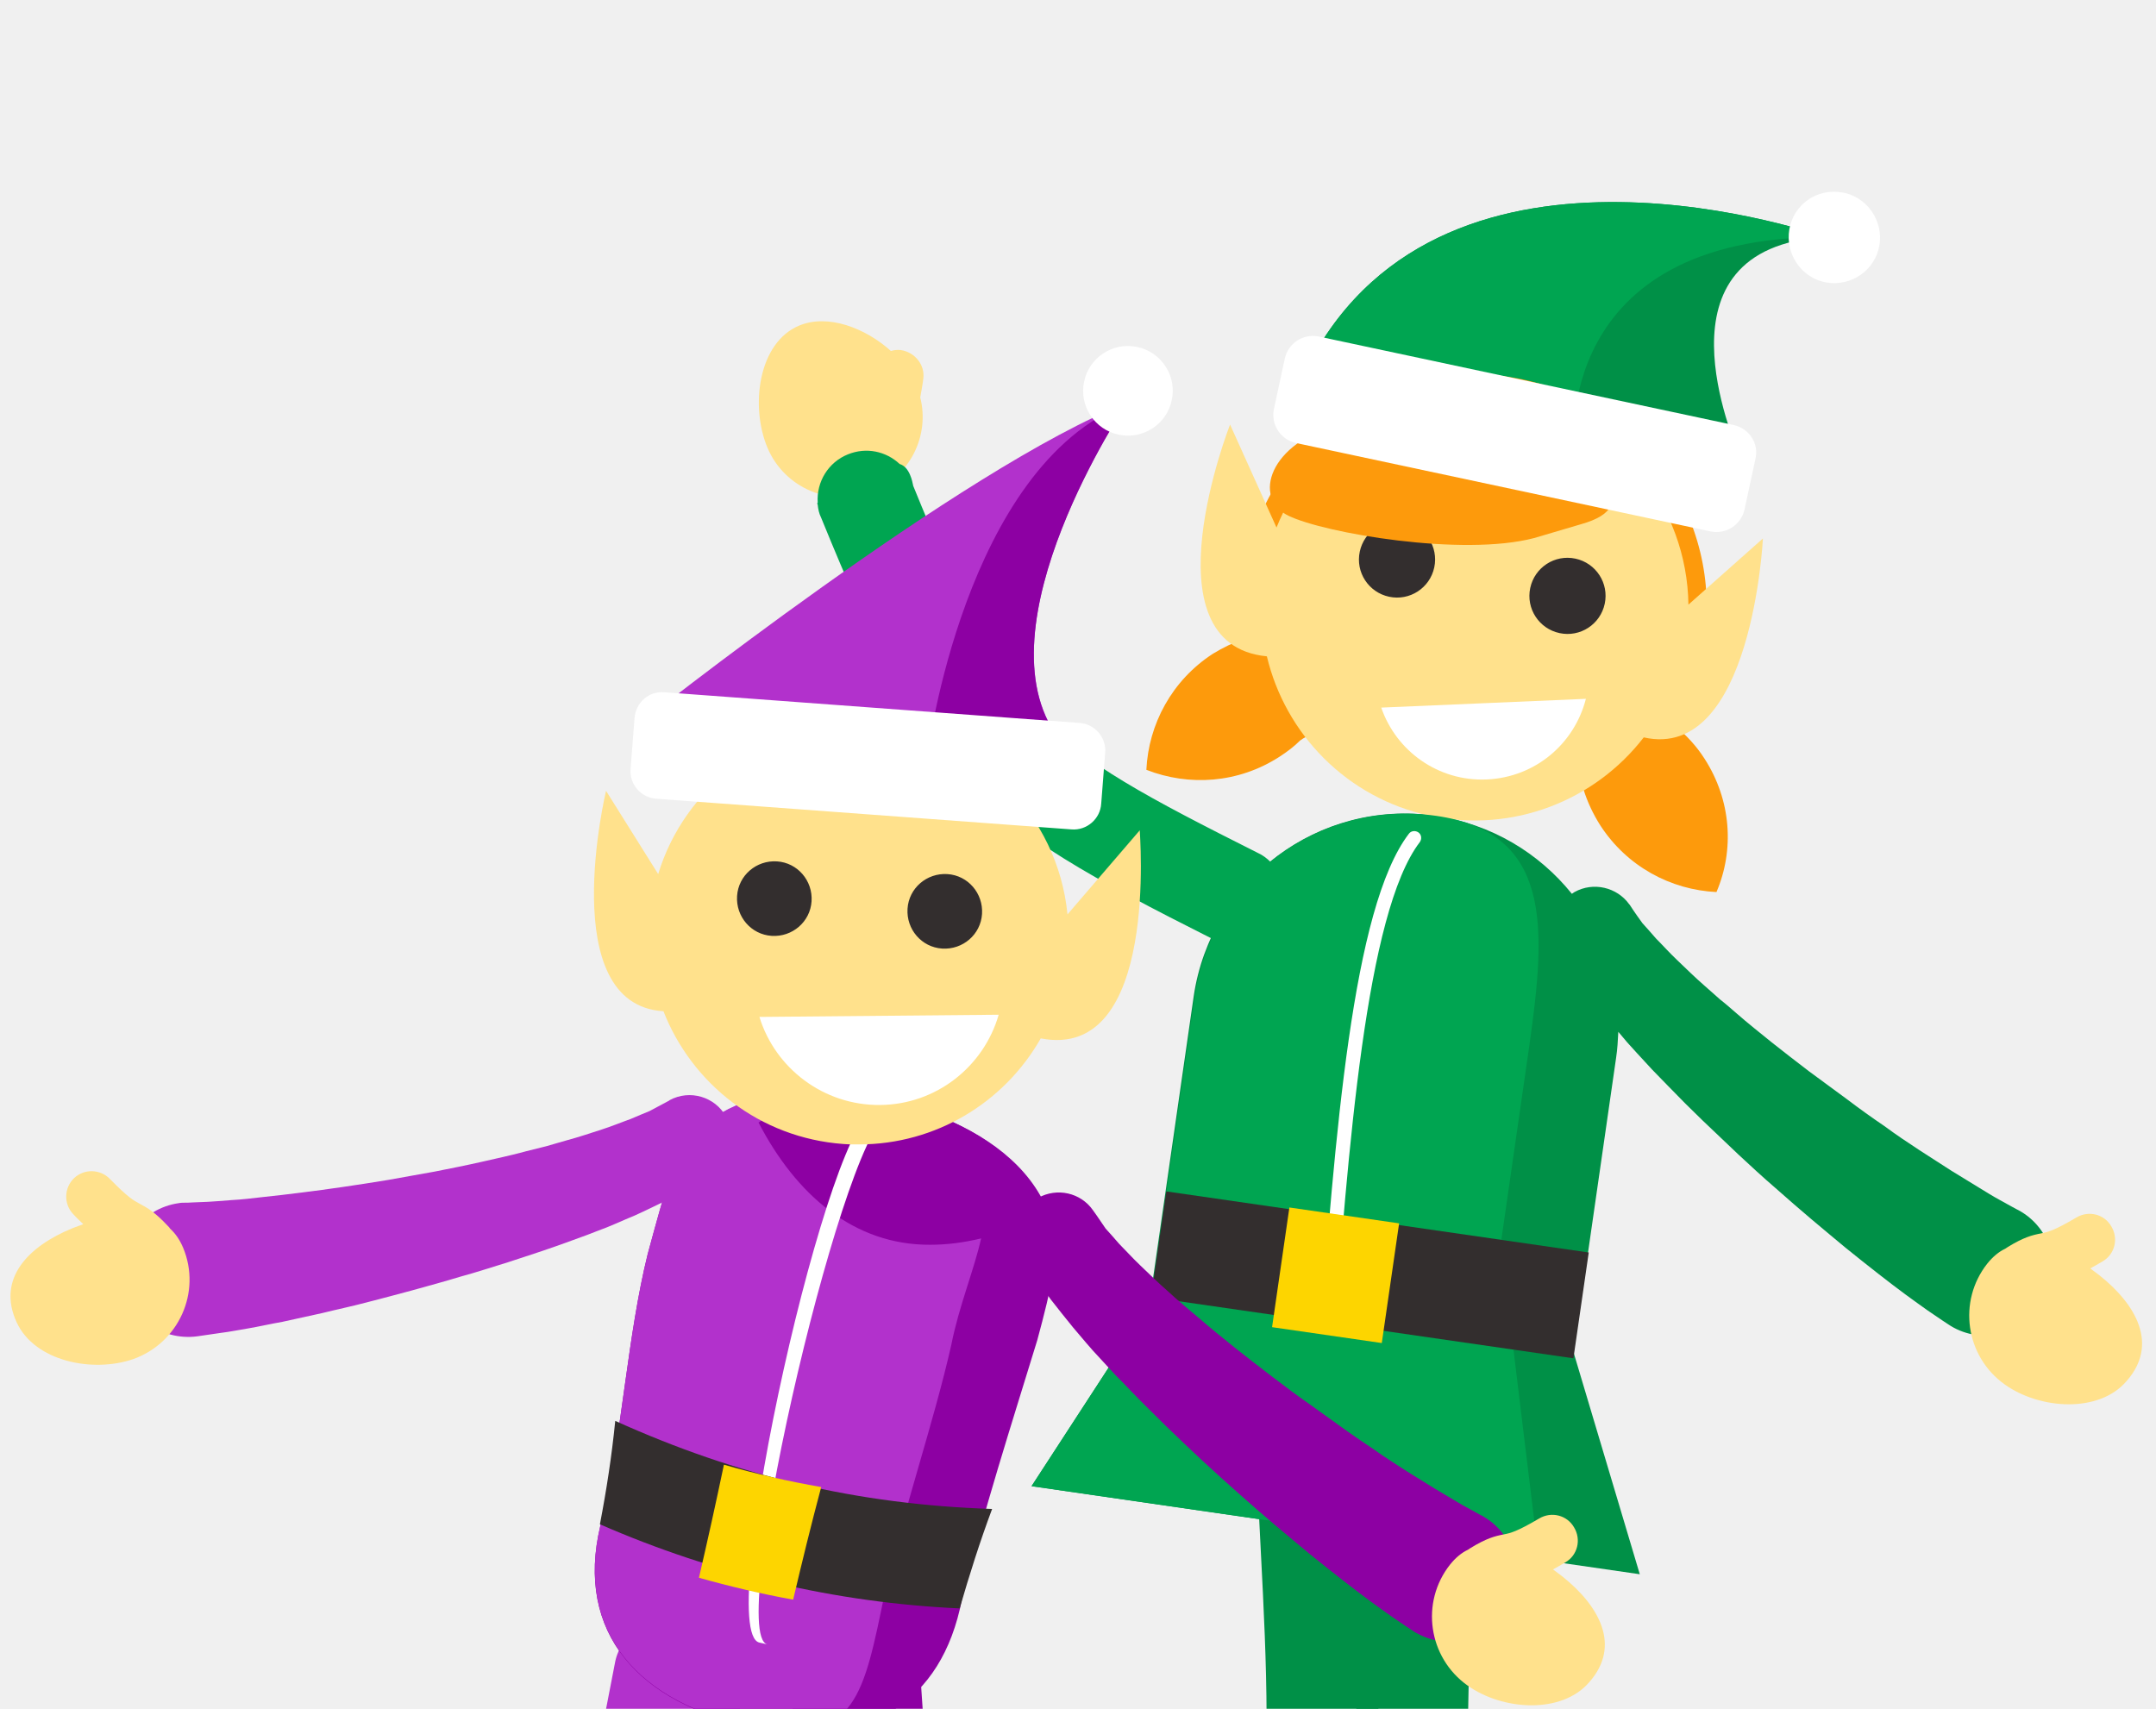
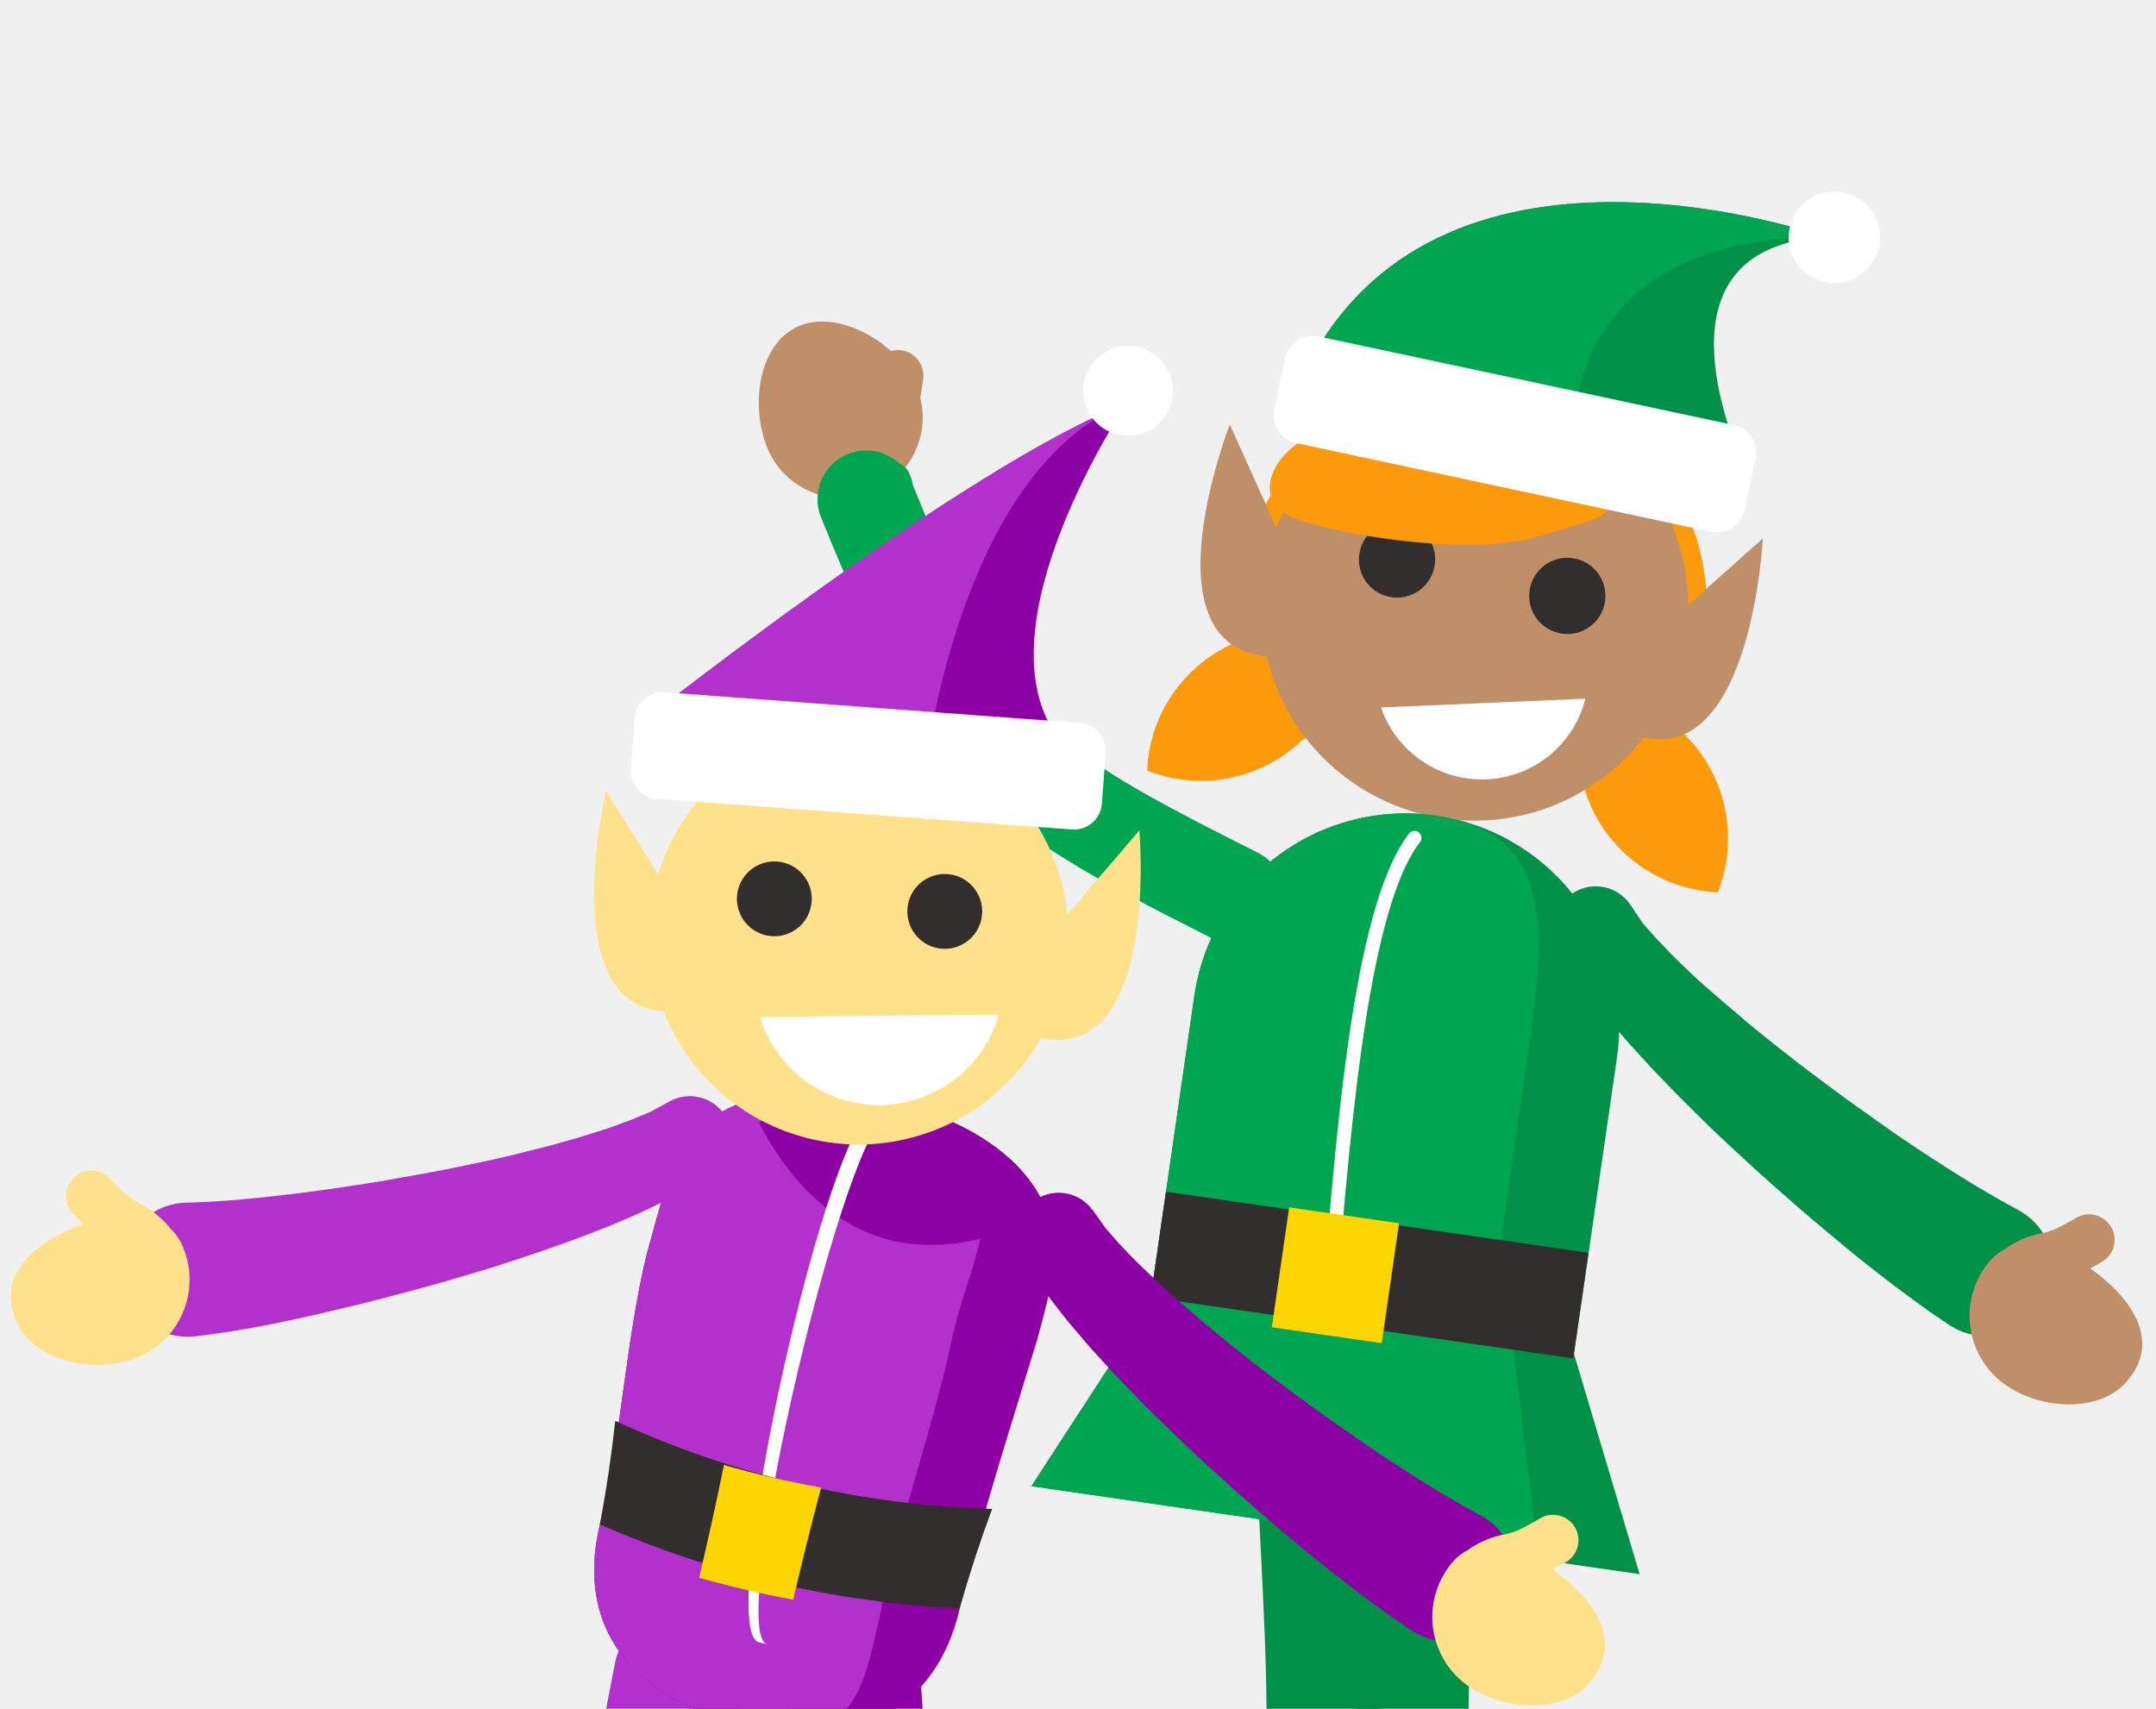
- <svg xmlns="http://www.w3.org/2000/svg" xmlns:xlink="http://www.w3.org/1999/xlink" viewBox="0 0 492 390">
-   <style>.st0{fill:#fff}.st1{fill:url(#SVGID_1_)}.st2{clip-path:url(#SVGID_3_)}.st3{fill:#223393}.st4{opacity:.1;fill:#fff}.st5{fill:#0e2185}.st6{fill:#a6a8ab}.st7{fill:#424242}.st8{fill:url(#SVGID_4_)}.st10,.st8,.st9{opacity:.5}.st9{fill:url(#SVGID_5_)}.st10{fill:url(#SVGID_6_)}.st11,.st12{opacity:.5;fill:url(#SVGID_7_)}.st12{fill:url(#SVGID_8_)}.st13,.st14{opacity:.5;fill:url(#SVGID_9_)}.st14{fill:url(#SVGID_10_)}.st15,.st16{opacity:.5;fill:url(#SVGID_11_)}.st16{fill:url(#SVGID_12_)}.st17{fill:#34439c}.st18{fill:#4b58a7}.st19{fill:#009047}.st20{fill:#edf5f0}.st21{opacity:.2}.st21,.st22{fill:#332e2e}.st23{fill:#00a551}.st24{fill:#fdd500}.st25{fill:#ffe18c}.st26{opacity:.11}.st27{fill:#e0f4ea}.st28{fill:#fd9a0c}.st29{opacity:.4;clip-path:url(#SVGID_3_);fill:url(#SVGID_13_)}.st30{clip-path:url(#SVGID_15_)}.st31{fill:#eceff0}.st32{fill:#efce98}.st33{fill:#c489bc}.st34{fill:#d6b000}.st35{fill:#373b40}.st36{opacity:.77}.st37{fill:#fffbdb}.st38{fill:#b161a5}.st39{opacity:6e-2;fill:#332e2e}.st40{fill:#81c8fa}.st41{fill:#f9a823}.st42{opacity:.15;clip-path:url(#SVGID_17_)}.st43{opacity:.8}.st44{fill:#dff1fe}.st45{opacity:.36}.st46{opacity:.38}.st47{opacity:.39;fill:#ffff5c}.st48{opacity:.58;fill:#fff}.st49{fill:#664828}.st50{clip-path:url(#SVGID_19_)}.st51{opacity:.15;fill:#332e2e}.st52{clip-path:url(#SVGID_21_)}.st53{fill:#434343}.st54{fill:#231f20}.st55{fill:gray}.st56{fill:#ababab}.st57{fill:#80dccf}.st58{fill:#e76953}.st59{fill:#878787}.st60{fill:#f4af4d}.st61{fill:#9d9d9d}.st62{fill:#dc52ff}.st63{fill:#81d4fa}.st64{fill:#44b3e6}.st65{clip-path:url(#SVGID_21_);fill:#fff}.st66{clip-path:url(#SVGID_23_)}.st67{fill:#000034}.st68{fill:#1664a7}.st69{opacity:.25}.st70{fill:#063f80}.st71{fill:#8195ff}.st72{fill:#5771ff}.st73{fill:#902bb0}.st74{fill:#6f118c}.st75{fill:#d8fbff}.st76{opacity:.5}.st77{fill:none}.st78{fill:#252525}.st79{fill:#383838}.st80{opacity:.15;enable-background:new}.st81{fill:#262626}.st82{fill:#565656}.st83{opacity:.1;enable-background:new}.st84{fill:#fee900}.st85{clip-path:url(#SVGID_23_);fill:#231f20}.st86{clip-path:url(#SVGID_25_)}.st87,.st88,.st89{enable-background:new}.st87{fill:#332e2e;opacity:.2}.st88{opacity:.77}.st89{opacity:6e-2;fill:#332e2e}.st90{opacity:.15;clip-path:url(#SVGID_27_)}.st91{clip-path:url(#SVGID_29_)}.st92{clip-path:url(#SVGID_31_)}.st93{clip-path:url(#SVGID_33_)}.st94{opacity:.15;fill:#332e2e;enable-background:new}.st95{opacity:.2}.st96{fill:#8d00a3}.st97{fill:#b231cc}.st98{opacity:.4;clip-path:url(#SVGID_25_);fill:url(#SVGID_34_)}.st100,.st99{clip-path:url(#SVGID_36_)}.st100{fill:none}.st101{display:none}.st102{display:inline;fill:#00a551}</style>
-   <symbol id="New_Symbol_2" viewBox="-26.7 -12.9 54.1 25.7">
-     <path class="st0" d="M-12.6-12.9c-.8 0-1.5.3-2.1.9l-12 12 12 12c1.2 1.2 3.1 1.2 4.2 0 1.2-1.2 1.2-3.1 0-4.2L-18.3 0l7.7-7.7c1.2-1.2 1.2-3.1 0-4.2-.5-.7-1.3-1-2-1z" />
-     <linearGradient id="SVGID_1_" gradientUnits="userSpaceOnUse" x1="-20.465" y1="-.001" x2="27.317" y2="-.001">
-       <stop offset=".232" stop-color="#fff" />
-       <stop offset="1" stop-color="#fff" stop-opacity="0" />
-     </linearGradient>
-     <path class="st1" d="M27.3-3.5h-47.8v7h47.8z" />
-   </symbol>
-   <g id="Layer_1">
-     <g id="New_Symbol_1_">
-       <defs>
-         <path id="SVGID_35_" d="M0 0h492v390H0z" />
-       </defs>
-       <clipPath id="SVGID_3_">
-         <use xlink:href="#SVGID_35_" overflow="visible" />
-       </clipPath>
-       <g id="Layer_1_10_" class="st2">
-         <g id="New_Symbol_21_">
-           <path class="st25" d="M205.6 79.9c-.8-.1-1.6 0-2.3.2-5.9-5.3-14.4-8.5-20.9-5.8-9.4 3.9-11.2 18.4-7.3 27.8 3.9 9.4 14.7 13.9 24.1 10 8.5-3.5 13-12.7 10.8-21.4.2-1.2.5-2.6.7-4.3.4-3.1-1.9-6-5.1-6.5z" />
-           <path class="st19" d="M322.4 444.8c-6.8 0-12.5-5.4-12.8-12.2-.7-16.5-.4-30.9 0-46.2.3-15 .7-30.6 0-49.1-.2-7.1 5.3-13 12.3-13.2 7-.3 13 5.3 13.2 12.3.7 19.2.3 35.2 0 50.6-.3 14.8-.6 28.9 0 44.5.3 7-5.2 13-12.2 13.3h-.5z" />
-           <path class="st19" d="M460.6 276.2l-.4-.2s-1.5-.8-4-2.2c-1.3-.7-2.9-1.7-4.7-2.8-1.8-1.1-3.9-2.4-6.2-3.8-2.3-1.5-4.7-3-7.3-4.7-2.6-1.7-5.3-3.5-8-5.5-2.8-1.9-5.6-3.9-8.5-6.1-2.9-2.1-5.8-4.3-8.7-6.4-2.9-2.2-5.7-4.4-8.5-6.6-2.7-2.2-5.5-4.4-8-6.6-1.3-1.1-2.5-2.2-3.8-3.2-1.2-1.1-2.4-2.1-3.5-3.1-2.3-2-4.3-4-6.2-5.8-1.9-1.8-3.4-3.5-4.9-5-1.2-1.4-2.2-2.5-3.1-3.5-1.9-2.6-2.9-4.2-2.9-4.2l-.1-.1c-2.8-3.9-8.2-5.2-12.5-2.8-.2.1-.4.3-.6.4-7.5-9.3-18.3-15.9-31.1-17.8-26.6-3.9-51.3 14.6-55.2 41.2l-9.6 66.6c-3.9 26.6 14.6 51.3 41.2 55.2 26.6 3.9 51.3-14.6 55.2-41.2l9.6-66.6c.3-2 .4-3.9.5-5.9 1.3 1.6 2.7 3.2 4.2 4.8 1.1 1.2 2.3 2.5 3.5 3.8 1.2 1.2 2.4 2.5 3.7 3.8 2.5 2.6 5.1 5.2 7.8 7.8 2.7 2.6 5.5 5.2 8.2 7.8 2.8 2.6 5.6 5.2 8.4 7.6 2.8 2.5 5.6 4.9 8.3 7.2 2.7 2.3 5.4 4.5 7.9 6.6 2.6 2.1 5 4 7.3 5.8 2.3 1.8 4.4 3.4 6.3 4.8 1.9 1.4 3.6 2.6 5 3.6 2.9 2 4.6 3.1 4.6 3.1.4.3.8.5 1.3.8 7.4 4 16.7 1.3 20.8-6.1 4.2-7.4 1.4-16.7-6-20.7z" />
-           <path class="st25" d="M479 291c-.7-.5-1.3-1-2-1.5.9-.5 1.8-1 2.8-1.6 2.8-1.6 3.7-5.2 2-8-1.6-2.8-5.2-3.7-8-2-5.1 3-6.5 3.3-8 3.6-2.1.4-4 .9-7.6 3.1-.2.1-.4.3-.6.4-1.5.7-2.9 1.9-4.1 3.4-6.8 8.6-5 21.2 4 27.6 8 5.7 21.5 6.6 27.8-.8 7.3-8.3 2.3-17.4-6.3-24.2z" />
-           <path class="st19" d="M396.3 102.9c.2-1.4-20.7-46.3 20.2-48.8 0 0-86.2-30.8-117.6 28.6l97.4 20.2" />
-           <path class="st23" d="M359 102.9c.2-1.4-4.5-48.8 57.5-48.8 0 0-86.2-30.8-117.6 28.6l97.4 20.2" />
-           <path class="st0" d="M408.2 53.4c-.4 5.7 3.9 10.8 9.6 11.2 5.8.4 10.8-3.9 11.2-9.6.4-5.7-3.9-10.8-9.6-11.2-5.8-.5-10.8 3.8-11.2 9.6z" />
-           <path class="st28" d="M389 173.2c-1.9-3-4.3-5.5-6.9-7.7 2.8-4.8 5-10.1 6.2-15.9 6.1-28.7-12.1-56.8-40.8-63-28.7-6.1-56.8 12.1-63 40.8-1.3 6.2-1.5 12.4-.7 18.4-2.4.9-4.7 2-7 3.4-9.4 6.1-14.7 16.1-15.2 26.5 9.7 3.8 21 3.1 30.4-3 1.7-1.1 3.3-2.3 4.7-3.7.4-.3.9-.6 1.3-.8 12.3-6.6 27.6-11.3 41.5-6.8 7.6 2.4 14.5 5.7 20.4 10.3.2 5.8 2 11.5 5.3 16.7 6.1 9.4 16.1 14.7 26.5 15.2 4.1-9.6 3.4-20.9-2.7-30.4z" />
-           <path class="st25" d="M402.3 122.9s-2.5 51-27.2 45.4c-11.1 14.4-29.8 21.9-48.8 17.9-19-4.1-33-18.7-37.2-36.4-28.1-2.7-8.4-52.9-8.4-52.9l10.6 23.5c7.4-18.5 25.4-30.6 45.2-30.6 3.4 0 6.8.4 10.2 1.1 22.7 4.9 38.3 24.8 38.6 47.1l17-15.1z" />
-           <path class="st0" d="M315.2 161.5c3.4 9.9 13 16.9 24.1 16.4s20-8.2 22.6-18.4l-46.7 2z" />
-           <path class="st25" d="M336.6 153.9l-7-1.5.6-10.4 10.1 2.2z" />
-           <path class="st22" d="M366.2 137.8c-1 4.7-5.6 7.7-10.3 6.7-4.7-1-7.7-5.6-6.7-10.3 1-4.7 5.6-7.7 10.3-6.7 4.7 1 7.7 5.6 6.7 10.3zm-38.9-8.3c-1 4.7-5.6 7.7-10.3 6.7-4.7-1-7.7-5.6-6.7-10.3 1-4.7 5.6-7.7 10.3-6.7 4.7 1 7.7 5.6 6.7 10.3z" />
-           <path class="st28" d="M353.2 101.9c-8.2-4-27.9-9.5-44.3-5.2l-3.1.1c-16.3 4.3-20 16.9-11.8 20.9s39.8 9.4 56.1 5.1l10.5-3.1c16.3-4.5.7-13.8-7.4-17.8z" />
-           <path class="st0" d="M400.6 104.7l-2.5 11.6c-.8 3.5-4.2 5.7-7.7 5l-94.7-20.2c-3.5-.8-5.7-4.2-5-7.7l2.5-11.6c.8-3.5 4.2-5.7 7.7-5L395.6 97c3.6.8 5.8 4.2 5 7.7" />
-           <path class="st19" d="M299.7 444.8c-.5 0-.9 0-1.4-.1-7-.8-12.1-7.1-11.3-14.1 3.1-28.3 2.1-49.8.7-76.9-.3-5.2-.5-10.6-.8-16.3-.3-7 5.1-13 12.2-13.3h.6c6.8 0 12.4 5.4 12.7 12.2.2 5.6.5 11 .8 16.2 1.4 27.2 2.5 50.7-.8 81-.8 6.5-6.3 11.3-12.7 11.3z" />
-           <path class="st23" d="M327.7 186.2c-14.1-2-27.6 2.2-37.8 10.5-.8-.8-1.7-1.5-2.8-2-50.3-25.3-56.8-30-78.7-83.8-.2-1-.8-4.3-3.1-5-3.1-2.9-7.6-3.9-11.8-2.2-4.5 1.8-7.2 6.3-6.9 11 0 .1-.1.1-.1.2 0 0 0 .1.1.3.1 1 .3 2 .8 3 24.5 60.1 34.1 68.3 89.1 96-1.9 4.1-3.2 8.6-3.9 13.3l-9.6 66.6c-3.9 26.6 14.6 51.3 41.2 55.2 26.6 3.9 31.3-17.5 35.2-44.1l9.6-66.6c3.8-26.8 5.3-48.6-21.3-52.4z" />
-           <path class="st0" d="M301.8 319.4h-.1c-.9-.1-1.5-.8-1.5-1.7l.7-8.8c3.8-50 7.7-101.7 20.6-118.6.5-.7 1.5-.8 2.2-.3.7.5.8 1.5.3 2.2-12.3 16.1-16.3 69.7-19.9 116.9l-.7 8.8c-.1.9-.8 1.5-1.6 1.5z" />
-           <path class="st19" d="M374.2 359.3l-138.8-20.1 28.8-44.3 94.9 13.8z" />
-           <path class="st23" d="M351.2 356l-115.8-16.8 28.8-44.3 81 11.7z" />
-           <path transform="rotate(-171.769 312.547 291.031)" class="st22" d="M263.8 278.9h97.4v24.4h-97.4z" />
-           <path transform="rotate(-171.769 304.765 291.08)" class="st24" d="M292.1 277.3h25.3v27.6h-25.3z" />
-           <path class="st96" d="M216.2 440.8c-.1-.6-.2-1.1-.3-1.7-1.4 0-6.2-54.1-6-62.1-1-6.2-13.8-8.9-20.3-7.1-6.5 1.8-11 8.3-9.8 14.5 6.3 31.8 9.3 48.6 10.5 55.4.1 1.4.4 2.9.9 4.3-.2.6-.2 1.3-.2 2 0 5.8 6 10.5 13.5 10.5s13.5-4.7 13.5-10.5c0-2-.7-3.8-1.8-5.3z" />
-           <path class="st97" d="M152.8 445.3c.1-.5.3-1.1.4-1.7-1.3-.5 14.7-52.5 17.9-59.8 1.4-6.2-9.4-13.4-16.1-14.3-6.7-.8-13.3 3.5-14.6 9.7-6.1 31.8-9.7 48.5-11.2 55.3-.5 1.4-.7 2.8-.8 4.4-.4.5-.7 1.1-1 1.7-2.2 5.4 1.6 12 8.5 14.8s14.3.7 16.5-4.6c.8-1.7.9-3.6.4-5.5z" />
-           <path class="st96" d="M236.7 305.9c-5.6 18.3-12.6 40-17.2 59.2-4.6 23.8-21.8 33.5-45.3 29.5-.7-.1-1.5-.2-2.2-.4-.7-.1-1.5-.3-2.3-.5-25.6-5.9-39.2-22.9-32.1-47.7 4.4-19.2 5.6-41.1 10.2-59.7 3.9-14.1 6.2-25.4 15.2-31.2 8.2-5.5 19.5-7 31.8-5.4 2.7.4 5.4.9 8.2 1.5 1 .2 1.9.5 2.8.7.4.1.7.2 1.1.3.2.1.4.1.6.2.1 0 .3.1.4.1 13.2 4 24 10.8 29.4 20.2.8 1.3 1.4 2.7 1.9 4.1 3 8.4.7 17.2-2.5 29.1z" />
-           <path class="st97" d="M201.9 363.6c-4.8 23.4-6.7 33.9-27.7 30.9-.7-.1-1.5-.2-2.2-.4-.7-.1-1.5-.3-2.3-.5-25.6-5.9-39.2-22.9-32.1-47.7 4.4-19.2 5.6-41.1 10.2-59.7 3.9-14.1 6.2-25.4 15.2-31.2 8.2-5.5 19.5-7 31.8-5.4 2.7.4 5.4.9 8.2 1.5 1 .2 1.9.5 2.8.7.4.1.7.2 1.1.3.2.1.4.1.6.2.1 0 .3.1.4.1 15.5 4.7 19.1 13.9 16.5 27.8-.1.8-.3 1.6-.5 2.4-1.5 6.9-5.1 15.6-6.8 24.3-4.1 18.1-10.9 37.6-15.2 56.7z" />
-           <path class="st96" d="M239 276.8c-1.1.6-2.2 1.1-3.3 1.6-4 1.9-8 3.3-12 4.3-3.8.9-7.6 1.4-11.4 1.4-17.5.1-30.7-11.5-39.2-27.9 5.9-3.9 13.2-6 21.4-6.6 2.7.4 5.4.9 8.2 1.5 1 .2 1.9.5 2.8.7.4.1.7.2 1.1.3.2.1.4.1.6.2.1 0 .3.1.4.1 13.2 4 24 10.8 29.4 20.2.8 1.3 1.4 2.7 2 4.2z" />
-           <path class="st0" d="M203.3 254.6c-9.3-2.3-37.9 118.3-28.2 120.7-.6-.1-1.2-.3-1.8-.4-10.7-2.4 16.6-123.7 26.8-121.4 1.6.3 1.5.7 3.2 1.1z" />
-           <path class="st22" d="M219 367.1c-28.4-1.3-56-7.8-82.1-19.2 1.5-7.8 2.7-15.6 3.5-23.6 27.9 12.6 55.3 19.1 86 20.1-2.8 7.5-5.2 15.1-7.4 22.7z" />
-           <path class="st24" d="M181 365.1c-7.2-1.3-14.4-3-21.5-5 2-8.6 3.9-17.2 5.7-25.8 7.3 2.1 14.7 3.8 22.2 5.1-2.3 8.6-4.4 17.2-6.4 25.7z" />
-           <path class="st97" d="M162.7 267.6s-1.5 1-4.2 2.9c-1.7 1-3.8 2.1-6.2 3.4-2.2 1-4.7 2.3-7.4 3.5-2.7 1.1-5.6 2.5-8.7 3.6-1.5.6-3.1 1.2-4.8 1.8-1.6.6-3.3 1.2-5 1.8-3.4 1.2-6.9 2.3-10.5 3.5-3.6 1.1-7.2 2.3-10.9 3.3-3.6 1.1-7.3 2.1-10.9 3.1-3.6 1-7.2 1.9-10.6 2.8-3.4.9-6.8 1.6-10 2.4-3.2.7-6.3 1.4-9.1 2-2.9.5-5.4 1.1-7.8 1.5-2.4.4-4.4.8-6.1 1-3.5.5-5.5.8-5.5.8-8.4 1.1-16.1-4.7-17.3-13.1-1.1-8.4 4.7-16.1 13.1-17.3.5-.1 1-.1 1.5-.1h.5s1.7-.1 4.6-.2c1.5-.1 3.3-.2 5.5-.4 2.1-.1 4.6-.4 7.2-.7 2.7-.3 5.6-.6 8.6-1 3.1-.4 6.3-.8 9.6-1.3s6.8-1 10.3-1.6c3.5-.6 7.1-1.3 10.6-1.9 3.5-.7 7.1-1.4 10.6-2.2 3.4-.8 6.9-1.5 10.1-2.4l4.8-1.2c1.5-.4 3-.9 4.5-1.3 3-.8 5.6-1.7 8.1-2.5s4.6-1.7 6.6-2.4c1.6-.7 3.1-1.3 4.3-1.8 2.8-1.5 4.5-2.4 4.5-2.4l.1-.1c4.6-2.5 10.4-.8 12.9 3.8 2.4 4.6 1 9.9-3 12.7zm-16.8-102.4S220 106.4 257.1 92c0 0-34.3 51-15.6 76.4l-95.6-3.2" />
-           <path class="st96" d="M211.7 172.1s8.4-65.6 45.4-80c0 0-34.3 51-15.6 76.4l-29.8 3.6z" />
-           <path class="st25" d="M237.5 237c-8.3 14.6-23.9 24.2-41.5 24.2-1.2 0-2.4 0-3.6-.1-19-1.4-34.5-13.7-41-30.3-24.8-1.5-13.1-50.3-13.1-50.3l11.9 19c6-19.8 24.5-33.9 45.7-33.9 1.2 0 2.4 0 3.6.1 23.6 1.7 41.9 20.3 44.1 43l16.5-19.2c-.1 0 4.6 52.8-22.6 47.5z" />
-           <path class="st0" d="M227.9 231.6c-3.4 11.8-14.2 20.5-27.1 20.6s-23.9-8.4-27.5-20.1l54.6-.5z" />
-           <path class="st22" d="M168.2 204.5c-.3 4.7 3.2 8.8 7.9 9.1 4.7.3 8.8-3.2 9.1-7.9.3-4.7-3.2-8.8-7.9-9.1-4.7-.3-8.8 3.2-9.1 7.9zm38.9 2.9c-.3 4.7 3.2 8.8 7.9 9.1 4.7.3 8.8-3.2 9.1-7.9s-3.2-8.8-7.9-9.1c-4.7-.3-8.8 3.2-9.1 7.9z" />
-           <path class="st0" d="M144.8 163.9l-.9 11.6c-.3 3.5 2.4 6.6 5.9 6.8l94.7 7c3.5.3 6.6-2.4 6.8-5.9l.9-11.6c.3-3.5-2.4-6.6-5.9-6.8l-94.7-7c-3.5-.3-6.5 2.3-6.8 5.9m102.6-76.8c-1.2 5.5 2.4 11 7.9 12.1 5.5 1.2 11-2.4 12.1-7.9 1.2-5.5-2.4-11-7.9-12.1-5.5-1.2-11 2.4-12.1 7.9z" />
-           <path class="st96" d="M249.4 276.2s1.1 1.5 2.9 4.2c.9 1 1.9 2.1 3.1 3.5 1.5 1.5 3 3.2 4.9 5 1.9 1.8 3.9 3.8 6.2 5.8 1.1 1 2.3 2.1 3.5 3.1 1.2 1 2.5 2.1 3.8 3.2 2.5 2.2 5.3 4.4 8 6.6 2.8 2.2 5.6 4.4 8.5 6.6 2.9 2.2 5.8 4.4 8.7 6.4 2.9 2.1 5.7 4.1 8.5 6.1s5.5 3.7 8 5.5c2.6 1.7 5 3.3 7.3 4.7 2.3 1.4 4.3 2.7 6.2 3.8 1.8 1.1 3.4 2 4.7 2.8 2.6 1.4 4 2.2 4 2.2l.4.2c7.4 4 10.2 13.3 6.1 20.8s-13.3 10.2-20.8 6.1c-.4-.2-.9-.5-1.3-.8 0 0-1.7-1.1-4.6-3.1-1.4-1-3.1-2.2-5-3.6s-4-3-6.3-4.8c-2.3-1.8-4.7-3.7-7.3-5.8-2.5-2.1-5.2-4.3-7.9-6.6s-5.5-4.7-8.3-7.2c-2.8-2.5-5.6-5-8.4-7.6-2.8-2.6-5.5-5.2-8.2-7.8-2.7-2.7-5.3-5.2-7.8-7.8-1.2-1.3-2.5-2.6-3.7-3.8-1.2-1.3-2.3-2.5-3.5-3.8-2.3-2.4-4.3-4.9-6.2-7.1-1.9-2.3-3.6-4.5-5.1-6.4-1.6-2.2-2.9-4.2-4-5.8-1.6-2.8-2.5-4.4-2.5-4.4-2.6-4.6-1-10.4 3.6-13 4.3-2.4 9.7-1.2 12.5 2.8z" />
-           <path class="st25" d="M356.4 359.7c-.7-.5-1.3-1-2-1.5.9-.5 1.8-1 2.8-1.6 2.8-1.6 3.7-5.2 2-8-1.6-2.8-5.2-3.7-8-2-5.1 3-6.5 3.3-8 3.6-2.1.4-4 .9-7.6 3.1-.2.1-.4.3-.6.4-1.5.7-2.9 1.9-4.1 3.4-6.8 8.6-5 21.2 4 27.6 8 5.7 21.5 6.6 27.8-.8 7.3-8.3 2.3-17.4-6.3-24.2zM41.8 284.8c-.8-1.9-1.8-3.3-3-4.4-.1-.2-.3-.4-.5-.6-2.9-3.1-4.6-4.1-6.5-5.1-1.3-.7-2.6-1.4-6.7-5.6-2.2-2.3-5.9-2.4-8.2-.2-2.3 2.2-2.4 5.9-.2 8.2.8.9 1.6 1.6 2.3 2.3l-2.4.9C6.5 284.4-.8 291.8 3.8 301.8c4.1 8.9 17.3 11.6 26.6 8.4 10.4-3.7 15.6-15.3 11.4-25.4z" />
+ <svg xmlns="http://www.w3.org/2000/svg" viewBox="0 0 492 390">
+   <defs>
+     <style>.cls-1{fill:none;}.cls-2{clip-path:url(#clip-path);}.cls-3{fill:#be8f68;}.cls-4{fill:#009047;}.cls-5{fill:#00a551;}.cls-6{fill:#fff;}.cls-7{fill:#fd9a0c;}.cls-8{fill:#332e2e;}.cls-9{fill:#fdd500;}.cls-10{fill:#8d00a3;}.cls-11{fill:#b231cc;}.cls-12{fill:#ffe18c;}</style>
+     <clipPath id="clip-path">
+       <rect class="cls-1" width="492" height="390" />
+     </clipPath>
+   </defs>
+   <g id="Layer_1" data-name="Layer 1">
+     <g id="New_Symbol-3" data-name="New Symbol">
+       <g class="cls-2">
+         <g id="Layer_1-2" data-name="Layer 1">
+           <g id="New_Symbol-4" data-name="New Symbol">
+             <path class="cls-3" d="M205.64,79.95a5.84,5.84,0,0,0-2.33.18c-5.88-5.33-14.37-8.46-20.91-5.75-9.41,3.9-11.21,18.37-7.31,27.79A18.41,18.41,0,0,0,210,90.74c.23-1.22.45-2.62.67-4.27A5.81,5.81,0,0,0,205.64,79.95Z" />
+             <path class="cls-4" d="M322.4,444.79a12.77,12.77,0,0,1-12.75-12.24c-.68-16.47-.37-30.89,0-46.15.33-15,.67-30.61,0-49.14a12.77,12.77,0,0,1,25.53-.88c.66,19.25.31,35.17,0,50.57-.32,14.85-.63,28.87,0,44.54a12.77,12.77,0,0,1-12.23,13.29Z" />
+             <path class="cls-4" d="M460.6,276.19l-.39-.21-4-2.21c-1.3-.72-2.9-1.7-4.73-2.76s-3.9-2.41-6.16-3.8L438,262.49c-2.55-1.75-5.29-3.52-8-5.49s-5.64-3.95-8.51-6.05-5.77-4.26-8.66-6.43-5.71-4.42-8.5-6.62-5.49-4.4-8-6.6l-3.76-3.21L389,225c-2.32-2-4.28-4-6.2-5.83s-3.41-3.54-4.88-5q-1.75-2-3.06-3.49L372,206.43l-.1-.14a9.52,9.52,0,0,0-12.46-2.76c-.22.13-.43.27-.64.41a48.7,48.7,0,0,0-86.24,23.46L262.9,294a48.72,48.72,0,1,0,96.43,14L369,241.35a49.21,49.21,0,0,0,.48-5.85c1.33,1.56,2.71,3.18,4.21,4.77l3.45,3.77,3.68,3.81c2.48,2.62,5.14,5.16,7.8,7.82s5.45,5.23,8.24,7.82,5.59,5.15,8.4,7.61,5.58,4.9,8.29,7.21,5.39,4.5,7.91,6.61,5,4,7.26,5.79,4.38,3.39,6.32,4.8,3.6,2.65,5,3.65l4.62,3.14c.4.27.84.54,1.28.78a15.31,15.31,0,1,0,14.66-26.89Z" />
+             <path class="cls-3" d="M479,291c-.66-.52-1.34-1-2-1.51.86-.46,1.79-1,2.82-1.6a5.81,5.81,0,0,0-5.91-10c-5.05,3-6.53,3.29-8,3.58a21.46,21.46,0,0,0-7.65,3.09,5.91,5.91,0,0,0-.6.44,12.1,12.1,0,0,0-4.1,3.44,19.23,19.23,0,0,0,4,27.58c8,5.65,21.48,6.65,27.84-.8C492.62,306.88,487.56,297.76,479,291Z" />
+             <path class="cls-4" d="M396.29,102.92c.17-1.42-20.67-46.35,20.17-48.82,0,0-86.16-30.77-117.6,28.6l97.42,20.21" />
+             <path class="cls-5" d="M359,102.92c.17-1.42-4.54-48.82,57.5-48.82,0,0-86.16-30.77-117.6,28.6l97.42,20.21" />
+             <path class="cls-6" d="M408.2,53.39a10.44,10.44,0,1,0,11.2-9.62A10.44,10.44,0,0,0,408.2,53.39Z" />
+             <path class="cls-7" d="M389,173.25a33.27,33.27,0,0,0-6.87-7.68,53.05,53.05,0,1,0-98.21-19.7,33.31,33.31,0,0,0-22.15,30,33.32,33.32,0,0,0,35.1-6.69c.43-.28.86-.57,1.32-.81,12.3-6.58,27.57-11.26,41.55-6.85a65.77,65.77,0,0,1,20.43,10.27A33.31,33.31,0,0,0,392,203.66,33.33,33.33,0,0,0,389,173.25Z" />
+             <path class="cls-3" d="M402.27,122.91s-2.49,51-27.21,45.43a48.73,48.73,0,0,1-86-18.52c-28.06-2.66-8.42-52.92-8.42-52.92l10.62,23.54a48.73,48.73,0,0,1,94,17.62Z" />
+             <path class="cls-6" d="M315.16,161.47a24.34,24.34,0,0,0,46.63-2Z" />
+             <polygon class="cls-3" points="336.58 153.94 329.56 152.44 330.17 141.99 340.29 144.15 336.58 153.94" />
+             <path class="cls-8" d="M366.17,137.82a8.7,8.7,0,1,1-6.69-10.32A8.71,8.71,0,0,1,366.17,137.82Z" />
+             <path class="cls-8" d="M327.31,129.51a8.7,8.7,0,1,1-6.69-10.32A8.71,8.71,0,0,1,327.31,129.51Z" />
+             <path class="cls-7" d="M353.16,101.91c-8.19-4-27.92-9.53-44.26-5.18l-3.09.07c-16.33,4.35-20,16.88-11.81,20.85h0c8.19,4,39.78,9.41,56.12,5.06l10.47-3.15c16.33-4.35.76-13.68-7.43-17.65Z" />
+             <path class="cls-6" d="M400.63,104.73l-2.49,11.63a6.48,6.48,0,0,1-7.7,5l-94.67-20.23a6.48,6.48,0,0,1-5-7.7l2.49-11.63a6.48,6.48,0,0,1,7.7-5L395.65,97a6.48,6.48,0,0,1,5,7.7" />
+             <path class="cls-4" d="M299.68,444.79A12.79,12.79,0,0,1,287,430.61c3.13-28.3,2.07-49.75.71-76.91-.26-5.22-.53-10.63-.78-16.31a12.77,12.77,0,0,1,12.2-13.32h.57a12.77,12.77,0,0,1,12.75,12.21c.25,5.63.52,11,.77,16.17,1.35,27.18,2.52,50.66-.84,81A12.77,12.77,0,0,1,299.68,444.79Z" />
+             <path class="cls-5" d="M327.71,186.15a48.57,48.57,0,0,0-37.81,10.51,11.09,11.09,0,0,0-2.79-2c-50.26-25.29-56.81-30-78.75-83.84-.23-1-.81-4.27-3.14-5a11.08,11.08,0,0,0-18.64,8.78,1.69,1.69,0,0,0-.07.18l.1.3a11.05,11.05,0,0,0,.75,3c24.45,60.12,34.09,68.31,89.06,96a48.71,48.71,0,0,0-3.9,13.26L262.9,294a48.72,48.72,0,0,0,41.23,55.19c26.63,3.85,31.33-17.51,35.18-44.14l9.63-66.56C352.8,211.82,354.34,190,327.71,186.15Z" />
+             <path class="cls-6" d="M301.79,319.41h-.12a1.58,1.58,0,0,1-1.46-1.7l.67-8.75c3.8-50,7.73-101.71,20.57-118.58a1.59,1.59,0,1,1,2.52,1.92C311.7,208.4,307.63,261.95,304,309.19l-.67,8.76A1.59,1.59,0,0,1,301.79,319.41Z" />
+             <polygon class="cls-4" points="374.16 359.28 235.37 339.2 264.18 294.92 359.08 308.65 374.16 359.28" />
+             <polygon class="cls-5" points="351.15 355.95 235.37 339.2 264.18 294.92 345.22 306.65 351.15 355.95" />
+             <rect class="cls-8" x="300.37" y="242.32" width="24.35" height="97.43" transform="translate(-20.24 558.68) rotate(-81.77)" />
+             <rect class="cls-9" x="290.94" y="278.41" width="27.65" height="25.34" transform="translate(-26.96 551.02) rotate(-81.77)" />
+             <path class="cls-10" d="M216.16,440.8c-.08-.55-.17-1.11-.27-1.69-1.37,0-6.22-54.1-6-62.13-1-6.24-13.79-8.89-20.33-7.14s-11,8.25-9.81,14.51c6.34,31.79,9.31,48.62,10.49,55.41a13.42,13.42,0,0,0,.94,4.32,8.33,8.33,0,0,0-.25,2c0,5.81,6,10.52,13.51,10.52S218,451.88,218,446.07A8.76,8.76,0,0,0,216.16,440.8Z" />
+             <path class="cls-11" d="M152.8,445.29c.13-.54.26-1.09.38-1.67-1.28-.48,14.65-52.45,17.92-59.79,1.4-6.17-9.41-13.44-16.14-14.28s-13.32,3.48-14.56,9.74c-6.13,31.83-9.72,48.54-11.19,55.27a13.42,13.42,0,0,0-.76,4.36,8.33,8.33,0,0,0-1,1.75c-2.19,5.38,1.63,12,8.54,14.84s14.29.73,16.48-4.65A8.76,8.76,0,0,0,152.8,445.29Z" />
+             <path class="cls-10" d="M236.66,305.87c-5.57,18.29-12.59,40-17.2,59.17-4.6,23.78-21.75,33.45-45.34,29.48-.72-.12-1.46-.25-2.23-.4s-1.52-.32-2.32-.51c-25.62-5.94-39.18-22.86-32.13-47.7,4.4-19.25,5.57-41.11,10.17-59.71,3.9-14.05,6.19-25.4,15.16-31.24,8.23-5.48,19.5-7,31.8-5.36q4,.54,8.17,1.51c1,.23,1.93.47,2.84.72l1.11.33.57.17.42.13c13.22,4,24,10.76,29.35,20.17a29,29,0,0,1,1.93,4.14C242.22,285.24,239.92,294,236.66,305.87Z" />
+             <path class="cls-11" d="M201.86,363.58c-4.85,23.35-6.71,33.95-27.74,30.94-.72-.12-1.46-.25-2.23-.4s-1.52-.32-2.32-.51c-25.62-5.94-39.18-22.86-32.13-47.7,4.4-19.25,5.57-41.11,10.17-59.71,3.9-14.05,6.19-25.4,15.16-31.24,8.23-5.48,19.5-7,31.8-5.36q4,.54,8.17,1.51c1,.23,1.93.47,2.84.72l1.11.33.57.17.42.13c15.5,4.7,19.05,13.91,16.48,27.85q-.2,1.17-.46,2.4c-1.45,6.9-5.06,15.63-6.77,24.31C213,325,206.22,344.5,201.86,363.58Z" />
+             <path class="cls-10" d="M239,276.76c-1.08.57-2.16,1.11-3.26,1.62a65,65,0,0,1-12,4.32,46.85,46.85,0,0,1-11.37,1.44c-17.51.08-30.74-11.53-39.15-27.89,5.9-3.93,13.24-6,21.4-6.65q4,.54,8.17,1.51c1,.23,1.93.47,2.84.72l1.11.33.57.17.42.13c13.22,4,24,10.76,29.35,20.17A29,29,0,0,1,239,276.76Z" />
+             <path class="cls-6" d="M203.25,254.55c-9.3-2.31-37.93,118.31-28.16,120.74l-1.84-.43c-10.71-2.37,16.61-123.69,26.81-121.43C201.66,253.83,201.65,254.2,203.25,254.55Z" />
+             <path class="cls-8" d="M219,367.08a230.9,230.9,0,0,1-82.12-19.16q2.21-11.65,3.52-23.62a219.86,219.86,0,0,0,86,20.09Q222.24,355.67,219,367.08Z" />
+             <path class="cls-9" d="M181,365.11q-10.84-2-21.45-5,3-12.83,5.66-25.75a215.6,215.6,0,0,0,22.17,5.15Q184,352.27,181,365.11Z" />
+             <path class="cls-11" d="M162.7,267.56l-4.23,2.86c-1.69,1-3.78,2.13-6.18,3.42-2.19,1-4.68,2.29-7.38,3.48s-5.63,2.47-8.72,3.61l-4.77,1.85-5,1.78c-3.39,1.25-6.9,2.34-10.47,3.54s-7.21,2.26-10.85,3.34-7.3,2.13-10.91,3.08-7.17,1.91-10.63,2.78-6.83,1.63-10,2.4-6.25,1.38-9.08,2-5.44,1.09-7.8,1.5-4.4.77-6.14,1l-5.54.76a15.31,15.31,0,1,1-4.16-30.34q.74-.1,1.47-.13l.47,0,4.6-.18c1.48-.07,3.35-.23,5.46-.37s4.56-.42,7.21-.66l8.61-1c3.06-.43,6.3-.81,9.65-1.34s6.81-1,10.31-1.64,7.06-1.25,10.62-1.91,7.08-1.42,10.55-2.15,6.88-1.51,10.11-2.35l4.8-1.2,4.52-1.26c3-.78,5.62-1.7,8.15-2.47s4.63-1.66,6.61-2.35q2.47-1.06,4.29-1.77l4.47-2.42.11-.06a9.52,9.52,0,0,1,9.87,16.26Z" />
+             <path class="cls-11" d="M145.9,165.2S220,106.43,257.05,92c0,0-34.29,51-15.63,76.35l-95.53-3.2" />
+             <path class="cls-10" d="M211.67,172.08s8.37-65.65,45.39-80c0,0-34.29,51-15.63,76.35Z" />
+             <path class="cls-12" d="M237.52,237A47.82,47.82,0,0,1,196,261.22c-1.18,0-2.38,0-3.57-.13a47.82,47.82,0,0,1-41-30.27c-24.84-1.53-13.13-50.29-13.13-50.29l11.91,19a47.85,47.85,0,0,1,45.71-33.9c1.18,0,2.38,0,3.57.13a47.82,47.82,0,0,1,44.06,43L260,189.52S264.7,242.29,237.52,237Z" />
+             <path class="cls-6" d="M227.93,231.57a28.42,28.42,0,0,1-54.51.53Z" />
+             <path class="cls-8" d="M168.19,204.51a8.54,8.54,0,1,0,9.14-7.88A8.54,8.54,0,0,0,168.19,204.51Z" />
+             <path class="cls-8" d="M207.08,207.38a8.54,8.54,0,1,0,9.14-7.88A8.54,8.54,0,0,0,207.08,207.38Z" />
+             <path class="cls-6" d="M144.84,163.86,144,175.5a6.36,6.36,0,0,0,5.88,6.82l94.75,7a6.36,6.36,0,0,0,6.82-5.88l.86-11.64A6.36,6.36,0,0,0,246.4,165l-94.75-7a6.36,6.36,0,0,0-6.82,5.88" />
+             <path class="cls-6" d="M247.39,87.11a10.25,10.25,0,1,0,12.11-7.94A10.24,10.24,0,0,0,247.39,87.11Z" />
+             <path class="cls-10" d="M249.37,276.18l2.93,4.16q1.31,1.45,3.06,3.49c1.47,1.5,3,3.22,4.88,5s3.88,3.81,6.2,5.83l3.49,3.14,3.76,3.21c2.52,2.2,5.28,4.36,8,6.6s5.62,4.43,8.5,6.62,5.76,4.36,8.66,6.43,5.73,4.12,8.51,6.05,5.49,3.74,8,5.49l7.27,4.72c2.26,1.39,4.33,2.72,6.16,3.8s3.43,2,4.73,2.76l4,2.21.39.21a15.31,15.31,0,1,1-14.66,26.89c-.44-.24-.87-.51-1.28-.78l-4.62-3.14c-1.44-1-3.1-2.24-5-3.65s-4-3-6.32-4.8-4.7-3.73-7.26-5.79-5.22-4.27-7.91-6.61-5.51-4.71-8.29-7.21-5.6-5-8.4-7.61-5.54-5.22-8.24-7.82-5.32-5.2-7.8-7.82l-3.68-3.81L251,310c-2.26-2.4-4.3-4.9-6.21-7.11s-3.56-4.5-5.07-6.39c-1.58-2.22-2.93-4.2-4-5.81l-2.52-4.44a9.52,9.52,0,0,1,16-10.22Z" />
+             <path class="cls-12" d="M356.4,359.73c-.66-.52-1.34-1-2-1.51.86-.46,1.79-1,2.82-1.6a5.81,5.81,0,1,0-5.91-10c-5.05,3-6.53,3.29-8,3.58a21.46,21.46,0,0,0-7.65,3.09,5.91,5.91,0,0,0-.6.44,12.1,12.1,0,0,0-4.1,3.44,19.23,19.23,0,0,0,4,27.58c8,5.65,21.48,6.65,27.84-.8C370,375.57,365,366.45,356.4,359.73Z" />
+             <path class="cls-12" d="M41.82,284.77a12.12,12.12,0,0,0-3-4.43,5.54,5.54,0,0,0-.45-.59,21.48,21.48,0,0,0-6.51-5.06c-1.29-.67-2.63-1.36-6.67-5.61a5.81,5.81,0,1,0-8.42,8c.83.87,1.58,1.63,2.28,2.31q-1.19.42-2.36.9C6.6,284.44-.76,291.83,3.84,301.84c4.09,8.9,17.33,11.62,26.57,8.37A19.23,19.23,0,0,0,41.82,284.77Z" />
+           </g>
        </g>
+         <rect class="cls-1" x="64" y="43" width="377" height="347" />
      </g>
-       <path clip-path="url(#SVGID_3_)" fill="none" d="M64 43h377v347H64z" />
    </g>
  </g>
</svg>
